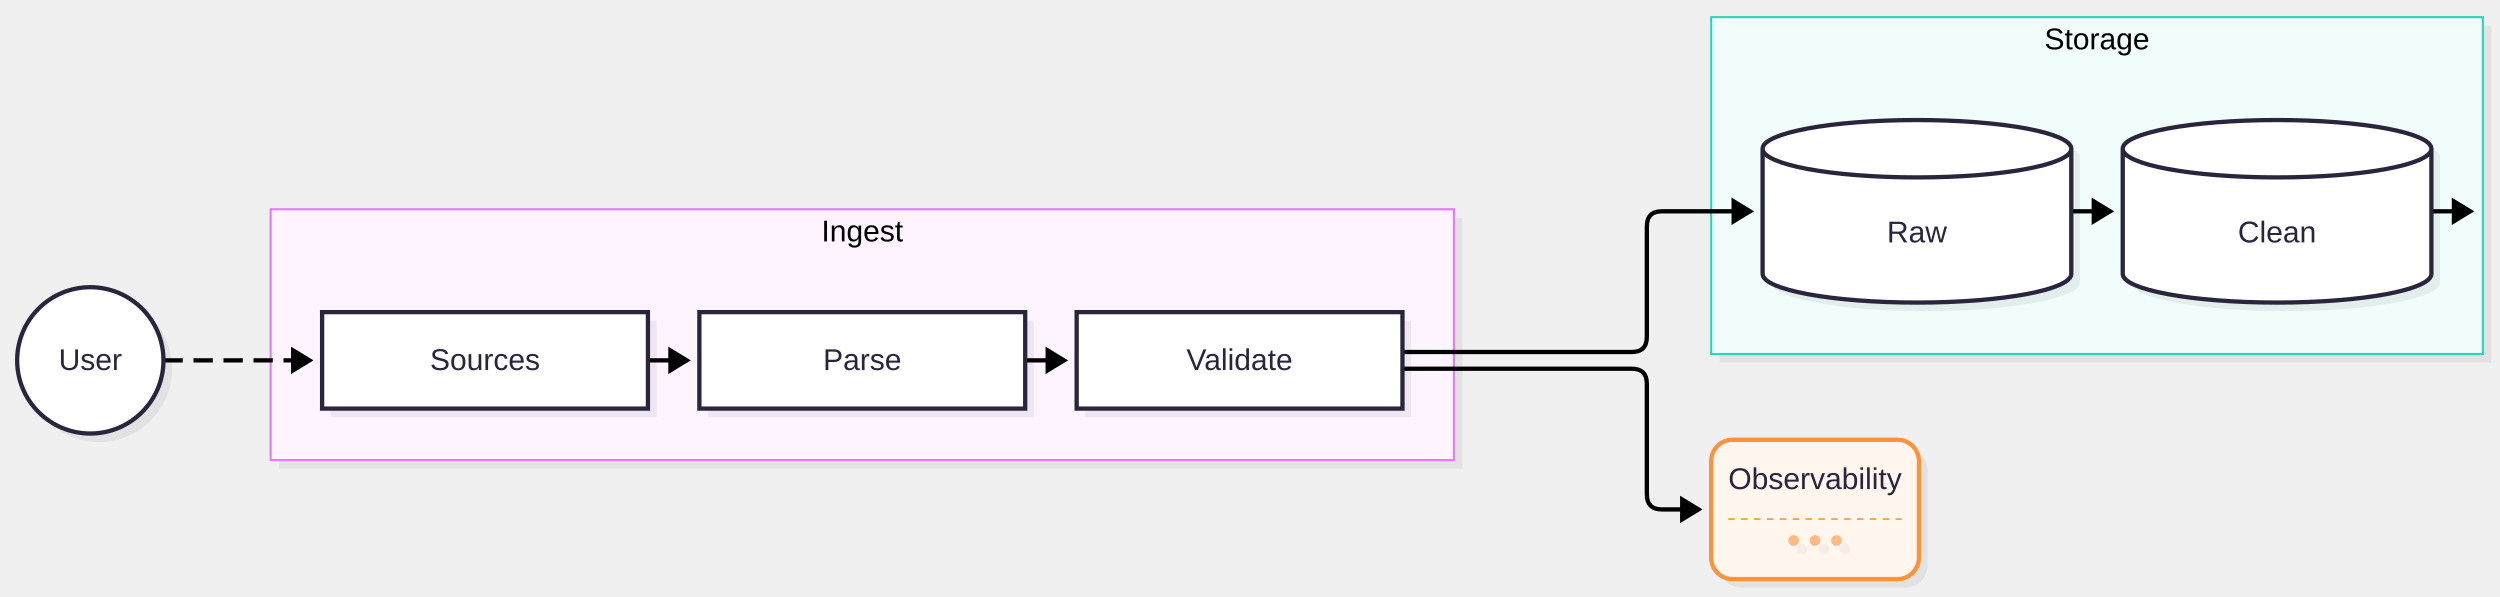
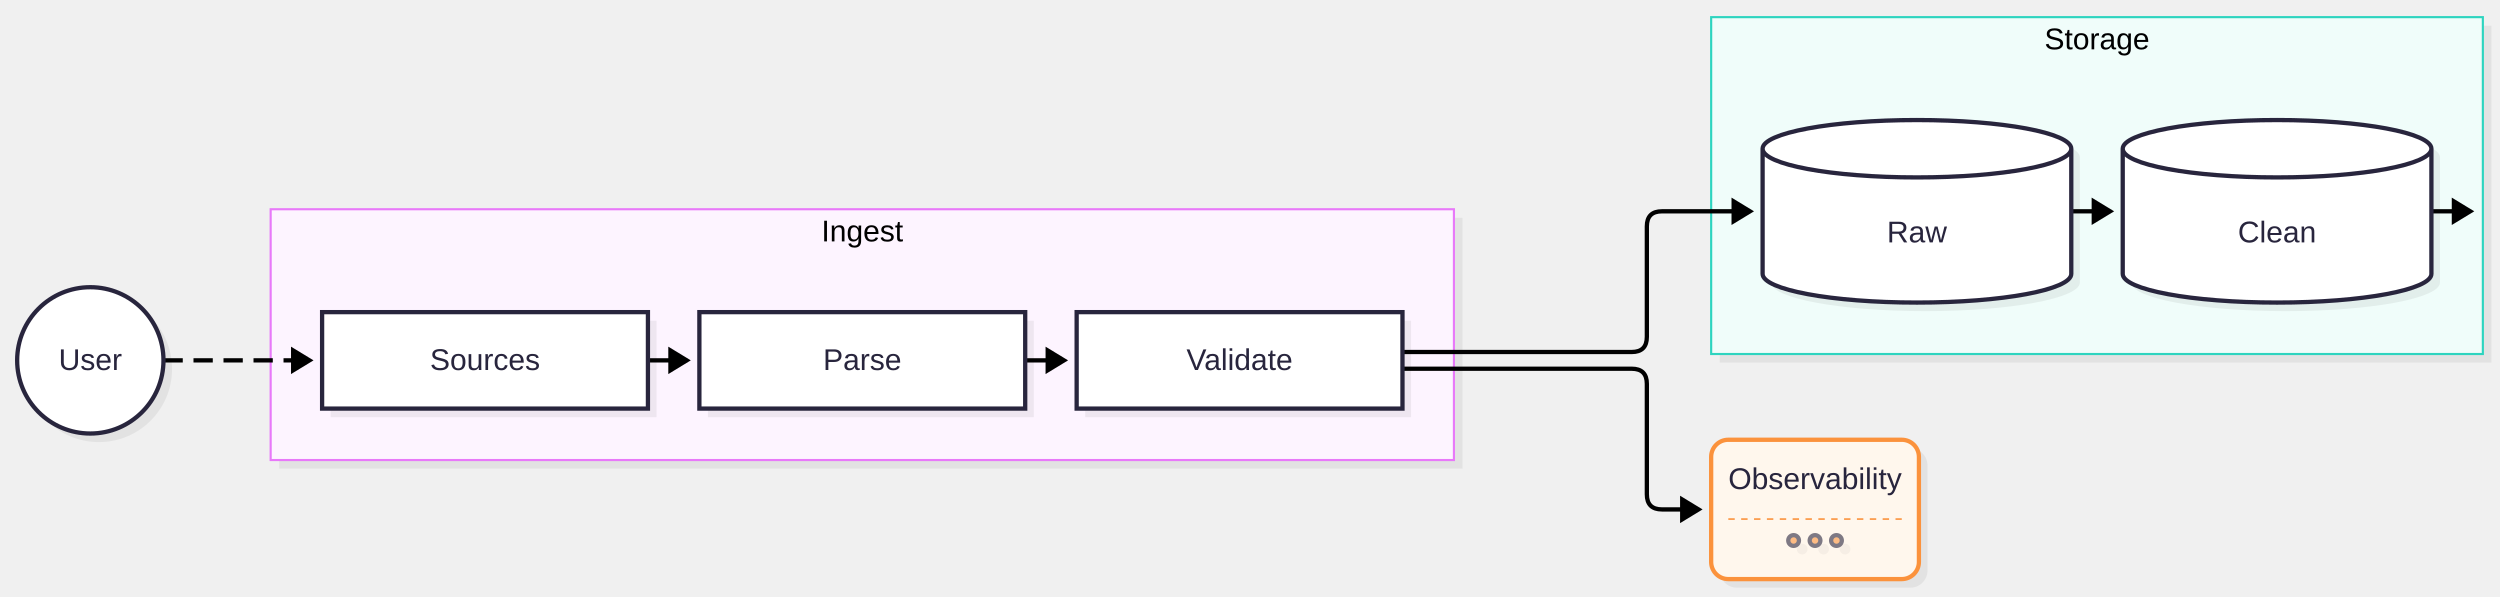
<svg xmlns="http://www.w3.org/2000/svg" id="my-svg" width="100%" class="flowchart" style="max-width: 1166.262px; background-color: white;" viewBox="4 4 1166.262 278.149" role="graphics-document document" aria-roledescription="flowchart-v2">
  <style>#my-svg{font-family:"Recursive Variable", arial, sans-serif;font-size:16px;}#my-svg text{font-family:"Recursive Variable", arial, sans-serif;}</style>
  <g>
    <g class="clusters">
      <g id="cluster-ingest" class="cluster">
        <rect class="drop-shadow" x="134.262" y="105.612" width="552" height="117" fill="#000000" stroke="none" opacity="0.06" />
        <rect x="130.262" y="101.612" width="552" height="117" fill="#FDF4FF" stroke="#E879F9" stroke-width="1" />
        <text class="cluster-label" x="406.262" y="116.612" text-anchor="middle" font-size="14" fill="#000000">Ingest</text>
      </g>
      <g id="cluster-store" class="cluster">
        <rect class="drop-shadow" x="806.262" y="16" width="360" height="157.149" fill="#000000" stroke="none" opacity="0.06" />
        <rect x="802.262" y="12" width="360" height="157.149" fill="#F0FDFA" stroke="#2DD4BF" stroke-width="1" />
        <text class="cluster-label" x="982.262" y="27" text-anchor="middle" font-size="14" fill="#000000">Storage</text>
      </g>
    </g>
    <g class="edgePaths">
      <g id="L-src-parse-0" class="edgePath">
        <path class="flowchart-link LS-src LE-parse" d="M306.262,172.112L326.262,172.112" fill="none" stroke="#000000" stroke-width="2" stroke-dasharray="0 0 16 4" />
        <path class="marker" d="M315.762,165.72L326.262,172.112L315.762,178.503Z" fill="#000000" stroke="#000000" stroke-width="0" />
      </g>
      <g id="L-parse-validate-1" class="edgePath">
        <path class="flowchart-link LS-parse LE-validate" d="M482.262,172.112L502.262,172.112" fill="none" stroke="#000000" stroke-width="2" stroke-dasharray="0 0 16 4" />
        <path class="marker" d="M491.762,165.72L502.262,172.112L491.762,178.503Z" fill="#000000" stroke="#000000" stroke-width="0" />
      </g>
      <g id="L-raw-clean-2" class="edgePath">
        <path class="flowchart-link LS-raw LE-clean" d="M970.262,102.574L990.262,102.574" fill="none" stroke="#000000" stroke-width="2" stroke-dasharray="0 0 16 4" />
        <path class="marker" d="M979.762,96.183L990.262,102.574L979.762,108.966Z" fill="#000000" stroke="#000000" stroke-width="0" />
      </g>
      <g id="L-user-src-3" class="edgePath">
        <path class="flowchart-link LS-user LE-src" d="M80.262,172.112L150.262,172.112" fill="none" stroke="#000000" stroke-width="2" stroke-dasharray="9 5" />
        <path class="marker" d="M139.762,165.72L150.262,172.112L139.762,178.503Z" fill="#000000" stroke="#000000" stroke-width="0" />
      </g>
      <g id="L-validate-raw-4" class="edgePath">
        <path class="flowchart-link LS-validate LE-raw" d="M658.262,168.212L765.191,168.212C769.905,168.212,772.262,165.855,772.262,161.14L772.262,109.645C772.262,104.931,774.619,102.574,779.333,102.574L822.262,102.574" fill="none" stroke="#000000" stroke-width="2" stroke-dasharray="0 0 220.309 4" />
        <path class="marker" d="M811.762,96.183L822.262,102.574L811.762,108.966Z" fill="#000000" stroke="#000000" stroke-width="0" />
      </g>
      <g id="L-validate-observability-5" class="edgePath">
        <path class="flowchart-link LS-validate LE-observability" d="M658.262,176.012L765.191,176.012C769.905,176.012,772.262,178.369,772.262,183.083L772.262,234.578C772.262,239.292,774.619,241.649,779.333,241.649L798.262,241.649" fill="none" stroke="#000000" stroke-width="2" stroke-dasharray="0 0 196.309 4" />
        <path class="marker" d="M787.762,235.257L798.262,241.649L787.762,248.04Z" fill="#000000" stroke="#000000" stroke-width="0" />
      </g>
      <g id="L-clean-store-6" class="edgePath">
        <path class="flowchart-link LS-clean LE-store" d="M1138.262,102.574L1158.262,102.574" fill="none" stroke="#000000" stroke-width="2" stroke-dasharray="0 0 16 4" />
        <path class="marker" d="M1147.762,96.183L1158.262,102.574L1147.762,108.966Z" fill="#000000" stroke="#000000" stroke-width="0" />
      </g>
    </g>
    <g class="nodes">
      <g id="flowchart-observability-0" class="node default">
-         <rect class="drop-shadow" x="806.262" y="213.149" width="96.922" height="65" rx="10" ry="10" fill="#000000" stroke="none" opacity="0.06" />
-         <rect class="basic label-container" x="802.262" y="209.149" width="96.922" height="65" rx="10" ry="10" fill="#FFF7ED" stroke="#FB923C" stroke-width="2" />
+         <rect class="drop-shadow" x="806.262" y="213.149" width="96.922" height="65" rx="8" ry="8" fill="#000000" stroke="none" opacity="0.06" />
+         <rect class="basic label-container" x="802.262" y="209.149" width="96.922" height="65" rx="8" ry="8" fill="#FFF7ED" stroke="#FB923C" stroke-width="2" />
        <path class="collapsed-separator" d="M810.262,246.149L891.184,246.149" fill="none" stroke="#FB923C" stroke-width="0.75" stroke-dasharray="3 3" />
        <circle class="drop-shadow" cx="844.723" cy="260.149" r="2.5" fill="#000000" stroke="none" opacity="0.036" />
-         <circle class="collapsed-indicator" cx="840.723" cy="256.149" r="2.5" fill="#FB923C" stroke="none" opacity="0.6" />
+         <circle class="collapsed-indicator" cx="840.723" cy="256.149" r="2.5" fill="#FB923C" stroke="#28253D" stroke-width="2" opacity="0.6" />
        <circle class="drop-shadow" cx="854.723" cy="260.149" r="2.5" fill="#000000" stroke="none" opacity="0.036" />
-         <circle class="collapsed-indicator" cx="850.723" cy="256.149" r="2.5" fill="#FB923C" stroke="none" opacity="0.6" />
+         <circle class="collapsed-indicator" cx="850.723" cy="256.149" r="2.5" fill="#FB923C" stroke="#28253D" stroke-width="2" opacity="0.6" />
        <circle class="drop-shadow" cx="864.723" cy="260.149" r="2.5" fill="#000000" stroke="none" opacity="0.036" />
-         <circle class="collapsed-indicator" cx="860.723" cy="256.149" r="2.5" fill="#FB923C" stroke="none" opacity="0.6" />
+         <circle class="collapsed-indicator" cx="860.723" cy="256.149" r="2.5" fill="#FB923C" stroke="#28253D" stroke-width="2" opacity="0.6" />
        <text class="nodeLabel" x="850.723" y="232.149" text-anchor="middle" font-size="14" fill="#28253D">Observability</text>
      </g>
      <g id="flowchart-src-1" class="node default">
        <rect class="drop-shadow" x="158.262" y="153.612" width="152" height="45" fill="#000000" stroke="none" opacity="0.06" />
        <rect class="basic label-container" x="154.262" y="149.612" width="152" height="45" fill="#ffffff" stroke="#28253D" stroke-width="2" />
        <text class="nodeLabel" x="230.262" y="176.612" text-anchor="middle" font-size="14" fill="#28253D">Sources</text>
      </g>
      <g id="flowchart-parse-2" class="node default">
        <rect class="drop-shadow" x="334.262" y="153.612" width="152" height="45" fill="#000000" stroke="none" opacity="0.06" />
        <rect class="basic label-container" x="330.262" y="149.612" width="152" height="45" fill="#ffffff" stroke="#28253D" stroke-width="2" />
        <text class="nodeLabel" x="406.262" y="176.612" text-anchor="middle" font-size="14" fill="#28253D">Parse</text>
      </g>
      <g id="flowchart-validate-3" class="node default">
        <rect class="drop-shadow" x="510.262" y="153.612" width="152" height="45" fill="#000000" stroke="none" opacity="0.06" />
        <rect class="basic label-container" x="506.262" y="149.612" width="152" height="45" fill="#ffffff" stroke="#28253D" stroke-width="2" />
        <text class="nodeLabel" x="582.262" y="176.612" text-anchor="middle" font-size="14" fill="#28253D">Validate</text>
      </g>
      <g id="flowchart-raw-4" class="node default">
        <g transform="translate(826.2621, 60)">
          <path class="drop-shadow" d="M 4 17.383 A 72 13.383 0 0 0 148 17.383 A 72 13.383 0 0 0 4 17.383 L4,75.766A 72 13.383 0 0 0 148 75.766 L148,17.383" fill="#000000" stroke="none" opacity="0.06" />
        </g>
        <g transform="translate(826.2621, 60)">
          <path class="basic label-container" d="M 0 13.383 A 72 13.383 0 0 0 144 13.383 A 72 13.383 0 0 0 0 13.383 L0,71.766A 72 13.383 0 0 0 144 71.766 L144,13.383" fill="#ffffff" stroke="#28253D" stroke-width="2" />
        </g>
        <text class="nodeLabel" x="898.262" y="117.074" text-anchor="middle" font-size="14" fill="#28253D">Raw</text>
      </g>
      <g id="flowchart-clean-5" class="node default">
        <g transform="translate(994.2621, 60)">
          <path class="drop-shadow" d="M 4 17.383 A 72 13.383 0 0 0 148 17.383 A 72 13.383 0 0 0 4 17.383 L4,75.766A 72 13.383 0 0 0 148 75.766 L148,17.383" fill="#000000" stroke="none" opacity="0.06" />
        </g>
        <g transform="translate(994.2621, 60)">
          <path class="basic label-container" d="M 0 13.383 A 72 13.383 0 0 0 144 13.383 A 72 13.383 0 0 0 0 13.383 L0,71.766A 72 13.383 0 0 0 144 71.766 L144,13.383" fill="#ffffff" stroke="#28253D" stroke-width="2" />
        </g>
        <text class="nodeLabel" x="1066.262" y="117.074" text-anchor="middle" font-size="14" fill="#28253D">Clean</text>
      </g>
      <g id="flowchart-user-6" class="node default">
        <circle class="drop-shadow" cx="50.131" cy="176.112" r="34.131" fill="#000000" stroke="none" opacity="0.06" />
        <circle class="basic label-container" cx="46.131" cy="172.112" r="34.131" fill="#ffffff" stroke="#28253D" stroke-width="2" />
        <text class="nodeLabel" x="46.131" y="176.612" text-anchor="middle" font-size="14" fill="#28253D">User</text>
      </g>
    </g>
  </g>
</svg>
